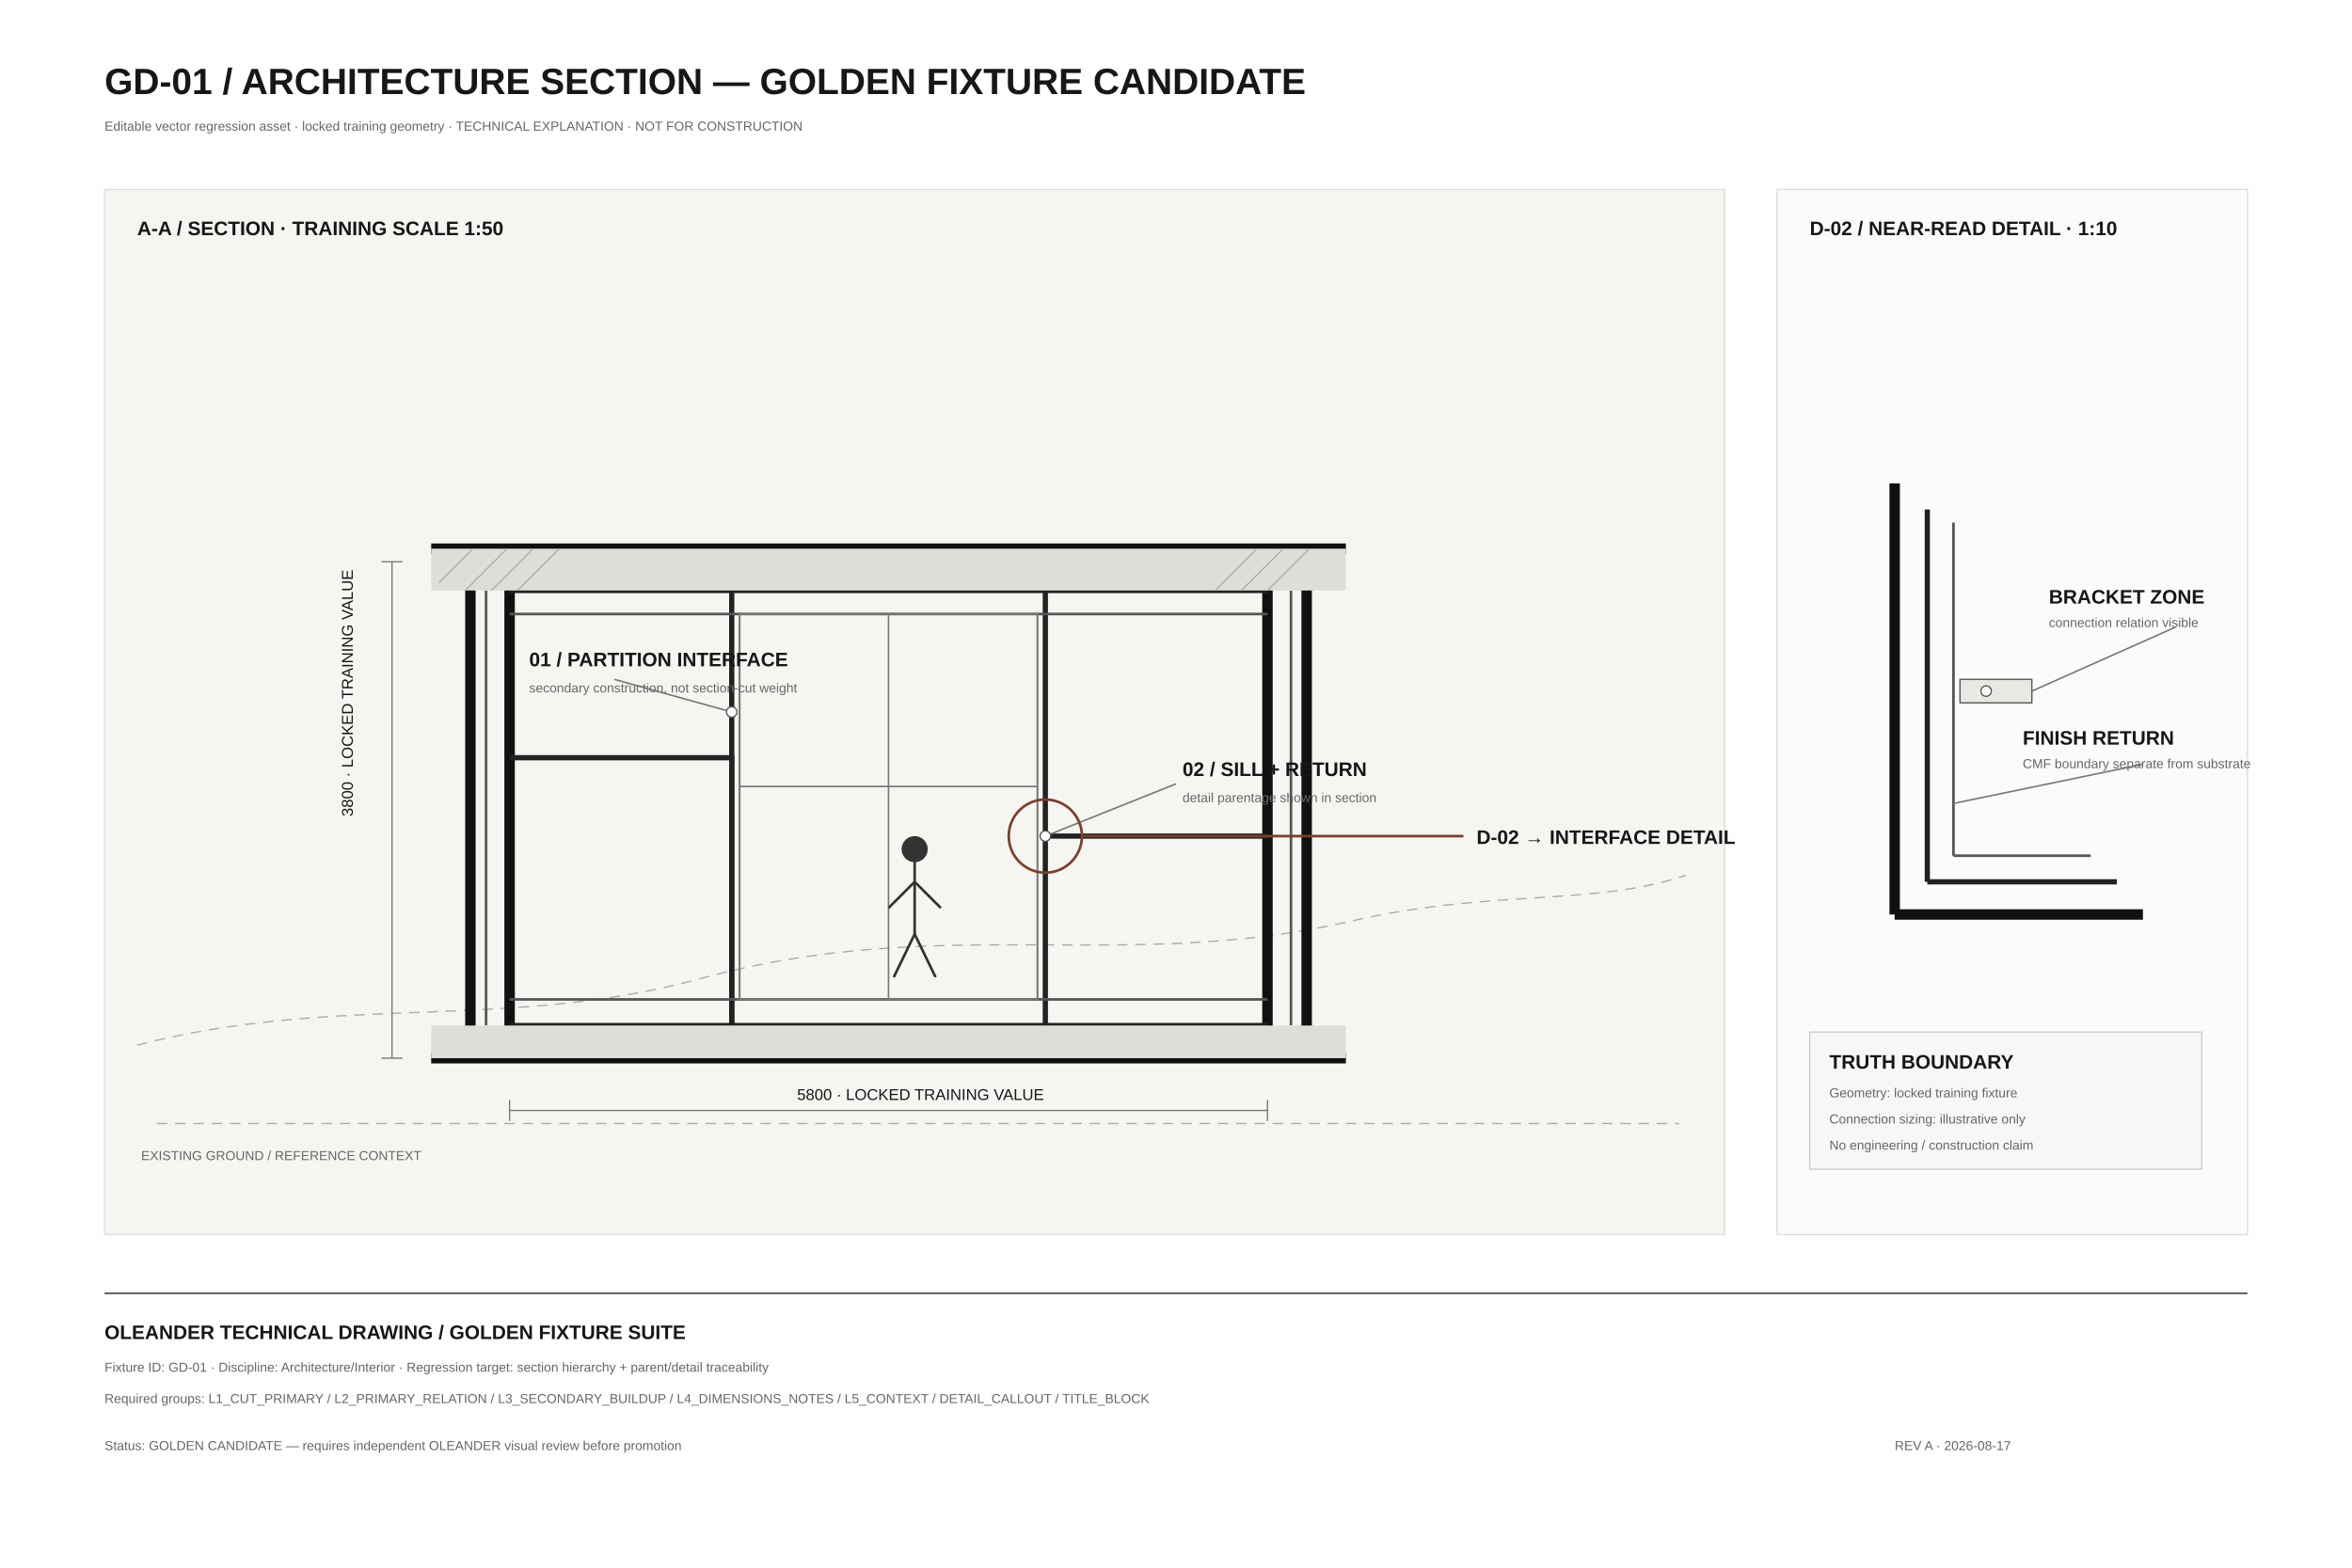
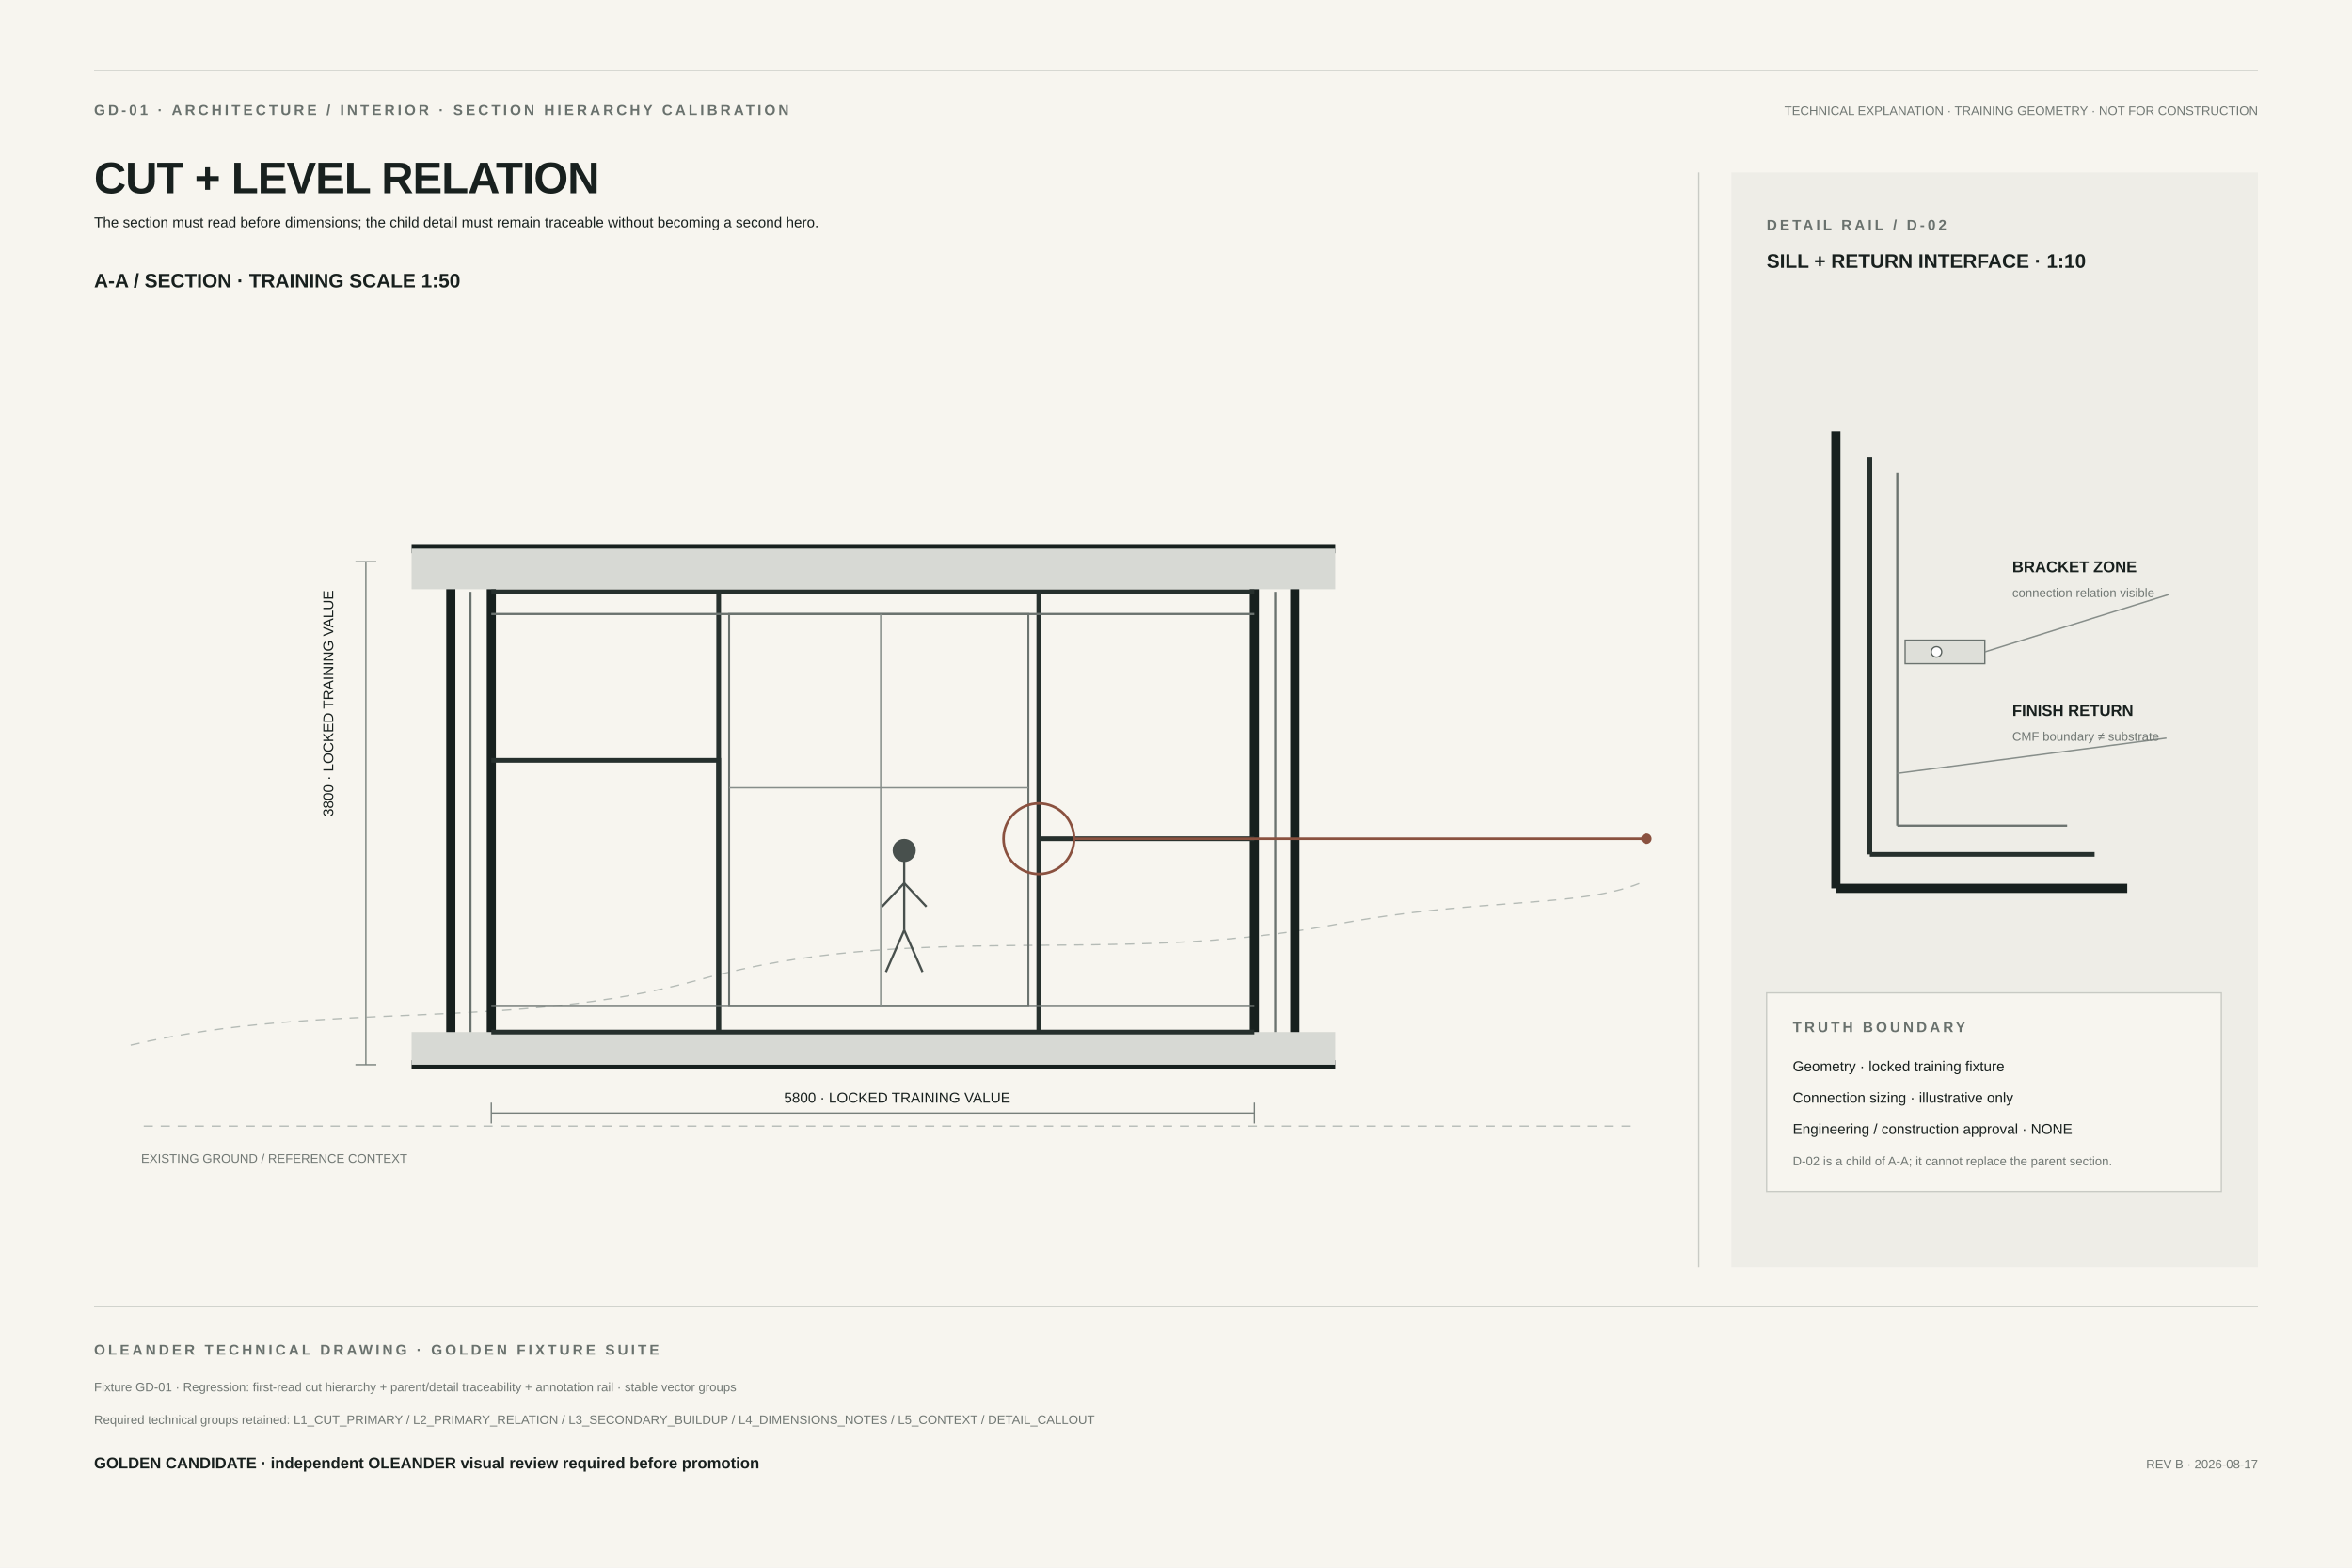
<svg xmlns="http://www.w3.org/2000/svg" width="1800" height="1200" viewBox="0 0 1800 1200">
  <style>
- text{font-family:Arial,Helvetica,sans-serif;fill:#171717}.t1{font-size:28px;font-weight:700}.t2{font-size:15px;font-weight:700}.tx{font-size:12px}.sm{font-size:10px;fill:#666}.l1{stroke:#111;stroke-width:8;fill:none}.l2{stroke:#222;stroke-width:4;fill:none}.l3{stroke:#555;stroke-width:2;fill:none}.l4{stroke:#777;stroke-width:1.2;fill:none}.l5{stroke:#aaa;stroke-width:1;fill:none;stroke-dasharray:8 6}.dim{stroke:#777;stroke-width:1;fill:none}.paper{fill:#fff}.zone{fill:#f5f5f2}.cutfill{fill:#deded9}.hatch{stroke:#aaa;stroke-width:1}.note{fill:#f7f7f5;stroke:#ccc}.accent{stroke:#7b3f2b;fill:none;stroke-width:2}
+ text{font-family:Arial,Helvetica,sans-serif;fill:#18201e}.cap{font-size:11px;font-weight:700;letter-spacing:2.2px;fill:#69716d}.claim{font-size:34px;font-weight:700;letter-spacing:-.6px}.viewtitle{font-size:15px;font-weight:700}.label{font-size:12px;font-weight:700}.tx{font-size:11px}.sm{font-size:9.5px;fill:#707773}.l1{stroke:#17201e;stroke-width:7;fill:none}.l2{stroke:#26302d;stroke-width:3.6;fill:none}.l3{stroke:#6b736f;stroke-width:1.7;fill:none}.l4{stroke:#878e8a;stroke-width:1.1;fill:none}.l5{stroke:#b5bbb6;stroke-width:1;fill:none;stroke-dasharray:7 6}.dim{stroke:#777f7b;stroke-width:1;fill:none}.cutfill{fill:#d7d9d4}.soft{fill:#f4f2ec}.paper{fill:#f7f5ef}.rail{fill:#eeede7}.accent{stroke:#8a513f;fill:none;stroke-width:2}.accentFill{fill:#8a513f}.hair{stroke:#c9cbc5;stroke-width:1}.truth{fill:#f7f5ef;stroke:#c8cac4}
</style>
  <rect class="paper" width="1800" height="1200" />
+   <g id="HIERARCHY_FRAME">
+     <line x1="72" y1="54" x2="1728" y2="54" class="hair" />
+     <line x1="1300" y1="132" x2="1300" y2="970" class="hair" />
+     <line x1="72" y1="1000" x2="1728" y2="1000" class="hair" />
+   </g>
  <g id="SHEET_HEADER">
-     <text x="80" y="72" class="t1">GD-01 / ARCHITECTURE SECTION — GOLDEN FIXTURE CANDIDATE</text>
-     <text x="80" y="100" class="sm">Editable vector regression asset · locked training geometry · TECHNICAL EXPLANATION · NOT FOR CONSTRUCTION</text>
+     <text x="72" y="88" class="cap">GD-01 · ARCHITECTURE / INTERIOR · SECTION HIERARCHY CALIBRATION</text>
+     <text x="1728" y="88" class="sm" text-anchor="end">TECHNICAL EXPLANATION · TRAINING GEOMETRY · NOT FOR CONSTRUCTION</text>
+   </g>
+   <g id="PRIMARY_CLAIM">
+     <text x="72" y="148" class="claim">CUT + LEVEL RELATION</text>
+     <text x="72" y="174" class="tx">The section must read before dimensions; the child detail must remain traceable without becoming a second hero.</text>
  </g>
  <g id="VIEW_A_SECTION">
-     <rect x="80" y="145" width="1240" height="800" class="zone" stroke="#ddd" />
-     <text x="105" y="180" class="t2">A-A / SECTION · TRAINING SCALE 1:50</text>
+     <text x="72" y="220" class="viewtitle">A-A / SECTION · TRAINING SCALE 1:50</text>
    <g id="L5_CONTEXT">
-       <path d="M105 800 C260 760 390 790 540 748 C720 700 860 744 1030 706 C1140 680 1220 694 1290 670" class="l5" />
-       <line x1="120" y1="860" x2="1285" y2="860" class="l5" />
-       <text x="108" y="888" class="sm">EXISTING GROUND / REFERENCE CONTEXT</text>
+       <path d="M100 800 C250 765 390 790 535 750 C700 704 850 740 1020 708 C1135 686 1212 696 1260 674" class="l5" />
+       <line x1="110" y1="862" x2="1250" y2="862" class="l5" />
+       <text x="108" y="890" class="sm">EXISTING GROUND / REFERENCE CONTEXT</text>
    </g>
    <g id="L1_CUT_PRIMARY">
-       <path d="M360 810 L360 430 L390 430 L390 810" class="l1" />
-       <path d="M970 810 L970 430 L1000 430 L1000 810" class="l1" />
-       <path d="M330 420 L1030 420" class="l1" />
-       <path d="M330 810 L1030 810" class="l1" />
+       <path d="M345 815 L345 430 L376 430 L376 815" class="l1" />
+       <path d="M960 815 L960 430 L991 430 L991 815" class="l1" />
+       <path d="M315 420 L1022 420" class="l1" />
+       <path d="M315 815 L1022 815" class="l1" />
+     </g>
+     <g id="MATERIAL_HATCHES">
+       <rect x="315" y="420" width="707" height="31" class="cutfill" />
+       <rect x="315" y="790" width="707" height="25" class="cutfill" />
    </g>
    <g id="L2_PRIMARY_RELATION">
-       <line x1="390" y1="452" x2="970" y2="452" class="l2" />
-       <line x1="390" y1="785" x2="970" y2="785" class="l2" />
-       <line x1="560" y1="452" x2="560" y2="785" class="l2" />
-       <line x1="800" y1="452" x2="800" y2="785" class="l2" />
-       <path d="M390 580 L560 580 L560 785" class="l2" />
-       <path d="M800 640 L970 640" class="l2" />
+       <line x1="376" y1="453" x2="960" y2="453" class="l2" />
+       <line x1="376" y1="790" x2="960" y2="790" class="l2" />
+       <line x1="550" y1="453" x2="550" y2="790" class="l2" />
+       <line x1="795" y1="453" x2="795" y2="790" class="l2" />
+       <path d="M376 582 H550 V790" class="l2" />
+       <path d="M795 642 H960" class="l2" />
    </g>
    <g id="L3_SECONDARY_BUILDUP">
-       <line x1="390" y1="470" x2="970" y2="470" class="l3" />
-       <line x1="390" y1="765" x2="970" y2="765" class="l3" />
-       <line x1="372" y1="452" x2="372" y2="785" class="l3" />
-       <line x1="988" y1="452" x2="988" y2="785" class="l3" />
-       <rect x="566" y="470" width="228" height="295" fill="none" stroke="#777" stroke-width="1.5" />
-       <line x1="566" y1="602" x2="794" y2="602" class="l4" />
-       <line x1="680" y1="470" x2="680" y2="765" class="l4" />
+       <line x1="376" y1="470" x2="960" y2="470" class="l3" />
+       <line x1="376" y1="770" x2="960" y2="770" class="l3" />
+       <line x1="360" y1="453" x2="360" y2="790" class="l3" />
+       <line x1="976" y1="453" x2="976" y2="790" class="l3" />
+       <rect x="558" y="470" width="229" height="300" fill="none" stroke="#6b736f" stroke-width="1.5" />
+       <line x1="558" y1="603" x2="787" y2="603" class="l4" />
+       <line x1="674" y1="470" x2="674" y2="770" class="l4" />
    </g>
-     <g id="MATERIAL_HATCHES">
-       <rect x="330" y="420" width="700" height="32" class="cutfill" />
-       <rect x="330" y="785" width="700" height="25" class="cutfill" />
-       <g class="hatch">
-         <line x1="336" y1="446" x2="362" y2="420" />
-         <line x1="356" y1="452" x2="388" y2="420" />
-         <line x1="376" y1="452" x2="408" y2="420" />
-         <line x1="396" y1="452" x2="428" y2="420" />
-         <line x1="930" y1="452" x2="962" y2="420" />
-         <line x1="950" y1="452" x2="982" y2="420" />
-         <line x1="970" y1="452" x2="1002" y2="420" />
+     <g id="HUMAN_SCALE" stroke="#48504d" fill="none" stroke-width="1.7">
+       <circle cx="692" cy="651" r="8" fill="#48504d" />
+       <line x1="692" y1="659" x2="692" y2="712" />
+       <line x1="692" y1="676" x2="675" y2="694" />
+       <line x1="692" y1="676" x2="709" y2="694" />
+       <line x1="692" y1="712" x2="678" y2="744" />
+       <line x1="692" y1="712" x2="706" y2="744" />
+     </g>
+     <g id="L4_DIMENSIONS_NOTES">
+       <line x1="280" y1="430" x2="280" y2="815" class="dim" />
+       <line x1="272" y1="430" x2="288" y2="430" class="dim" />
+       <line x1="272" y1="815" x2="288" y2="815" class="dim" />
+       <text x="255" y="625" class="tx" transform="rotate(-90 255 625)">3800 · LOCKED TRAINING VALUE</text>
+       <line x1="376" y1="852" x2="960" y2="852" class="dim" />
+       <line x1="376" y1="844" x2="376" y2="860" class="dim" />
+       <line x1="960" y1="844" x2="960" y2="860" class="dim" />
+       <text x="600" y="844" class="tx">5800 · LOCKED TRAINING VALUE</text>
+     </g>
+     <g id="DETAIL_CALLOUT">
+       <circle cx="795" cy="642" r="27" fill="none" stroke="#8a513f" stroke-width="2" />
+       <path d="M822 642 H1260" class="accent" />
+       <circle cx="1260" cy="642" r="4" class="accentFill" />
+     </g>
+   </g>
+   <g id="ANNOTATION_RAIL">
+     <rect x="1325" y="132" width="403" height="838" class="rail" />
+     <text x="1352" y="176" class="cap">DETAIL RAIL / D-02</text>
+     <text x="1352" y="205" class="viewtitle">SILL + RETURN INTERFACE · 1:10</text>
+     <g id="VIEW_B_DETAIL">
+       <g id="DETAIL_L1">
+         <path d="M1405 330 V680" class="l1" />
+         <path d="M1405 680 H1628" class="l1" />
+       </g>
+       <g id="DETAIL_L2">
+         <line x1="1431" y1="350" x2="1431" y2="654" class="l2" />
+         <line x1="1431" y1="654" x2="1603" y2="654" class="l2" />
+       </g>
+       <g id="DETAIL_L3">
+         <line x1="1452" y1="362" x2="1452" y2="632" class="l3" />
+         <line x1="1452" y1="632" x2="1582" y2="632" class="l3" />
+         <rect x="1458" y="490" width="61" height="18" fill="#dedfd9" stroke="#6b736f" />
+         <circle cx="1482" cy="499" r="4" fill="#fff" stroke="#59615d" />
+       </g>
+       <g id="DETAIL_NOTES">
+         <line x1="1519" y1="499" x2="1660" y2="455" class="l4" />
+         <text x="1540" y="438" class="label">BRACKET ZONE</text>
+         <text x="1540" y="457" class="sm">connection relation visible</text>
+         <line x1="1452" y1="592" x2="1658" y2="565" class="l4" />
+         <text x="1540" y="548" class="label">FINISH RETURN</text>
+         <text x="1540" y="567" class="sm">CMF boundary ≠ substrate</text>
+       </g>
+       <g id="DETAIL_STATE">
+         <rect x="1352" y="760" width="348" height="152" class="truth" />
+         <text x="1372" y="790" class="cap">TRUTH BOUNDARY</text>
+         <text x="1372" y="820" class="tx">Geometry · locked training fixture</text>
+         <text x="1372" y="844" class="tx">Connection sizing · illustrative only</text>
+         <text x="1372" y="868" class="tx">Engineering / construction approval · NONE</text>
+         <text x="1372" y="892" class="sm">D-02 is a child of A-A; it cannot replace the parent section.</text>
      </g>
    </g>
-     <g id="HUMAN_SCALE" stroke="#333" fill="none" stroke-width="2">
-       <circle cx="700" cy="650" r="9" fill="#333" />
-       <line x1="700" y1="659" x2="700" y2="715" />
-       <line x1="700" y1="675" x2="680" y2="695" />
-       <line x1="700" y1="675" x2="720" y2="695" />
-       <line x1="700" y1="715" x2="684" y2="748" />
-       <line x1="700" y1="715" x2="716" y2="748" />
-     </g>
-     <g id="L4_DIMENSIONS_NOTES">
-       <line x1="300" y1="430" x2="300" y2="810" class="dim" />
-       <line x1="292" y1="430" x2="308" y2="430" class="dim" />
-       <line x1="292" y1="810" x2="308" y2="810" class="dim" />
-       <text x="270" y="625" class="tx" transform="rotate(-90 270 625)">3800 · LOCKED TRAINING VALUE</text>
-       <line x1="390" y1="850" x2="970" y2="850" class="dim" />
-       <line x1="390" y1="842" x2="390" y2="858" class="dim" />
-       <line x1="970" y1="842" x2="970" y2="858" class="dim" />
-       <text x="610" y="842" class="tx">5800 · LOCKED TRAINING VALUE</text>
-       <line x1="560" y1="545" x2="470" y2="520" class="l4" />
-       <circle cx="560" cy="545" r="4" fill="#fff" stroke="#555" />
-       <text x="405" y="510" class="t2">01 / PARTITION INTERFACE</text>
-       <text x="405" y="530" class="sm">secondary construction, not section-cut weight</text>
-       <line x1="800" y1="640" x2="900" y2="600" class="l4" />
-       <circle cx="800" cy="640" r="4" fill="#fff" stroke="#555" />
-       <text x="905" y="594" class="t2">02 / SILL + RETURN</text>
-       <text x="905" y="614" class="sm">detail parentage shown in section</text>
-     </g>
-     <g id="DETAIL_CALLOUT">
-       <circle cx="800" cy="640" r="28" fill="none" stroke="#7b3f2b" stroke-width="2" />
-       <line x1="828" y1="640" x2="1120" y2="640" class="accent" />
-       <text x="1130" y="646" class="t2">D-02 → INTERFACE DETAIL</text>
+   </g>
+   <g id="METADATA_RAIL">
+     <g id="TITLE_BLOCK">
+       <text x="72" y="1037" class="cap">OLEANDER TECHNICAL DRAWING · GOLDEN FIXTURE SUITE</text>
+       <text x="72" y="1065" class="sm">Fixture GD-01 · Regression: first-read cut hierarchy + parent/detail traceability + annotation rail · stable vector groups</text>
+       <text x="72" y="1090" class="sm">Required technical groups retained: L1_CUT_PRIMARY / L2_PRIMARY_RELATION / L3_SECONDARY_BUILDUP / L4_DIMENSIONS_NOTES / L5_CONTEXT / DETAIL_CALLOUT</text>
+       <text x="72" y="1124" class="label">GOLDEN CANDIDATE · independent OLEANDER visual review required before promotion</text>
+       <text x="1728" y="1124" class="sm" text-anchor="end">REV B · 2026-08-17</text>
    </g>
  </g>
-   <g id="VIEW_B_DETAIL">
-     <rect x="1360" y="145" width="360" height="800" fill="#fbfbfa" stroke="#ddd" />
-     <text x="1385" y="180" class="t2">D-02 / NEAR-READ DETAIL · 1:10</text>
-     <g id="DETAIL_L1">
-       <path d="M1450 370 L1450 700" class="l1" />
-       <path d="M1450 700 L1640 700" class="l1" />
-     </g>
-     <g id="DETAIL_L2">
-       <line x1="1475" y1="390" x2="1475" y2="675" class="l2" />
-       <line x1="1475" y1="675" x2="1620" y2="675" class="l2" />
-     </g>
-     <g id="DETAIL_L3">
-       <line x1="1495" y1="400" x2="1495" y2="655" class="l3" />
-       <line x1="1495" y1="655" x2="1600" y2="655" class="l3" />
-       <rect x="1500" y="520" width="55" height="18" fill="#e8e8e4" stroke="#555" />
-       <circle cx="1520" cy="529" r="4" fill="#fff" stroke="#555" />
-     </g>
-     <g id="DETAIL_NOTES">
-       <line x1="1555" y1="529" x2="1665" y2="480" class="l4" />
-       <text x="1568" y="462" class="t2">BRACKET ZONE</text>
-       <text x="1568" y="480" class="sm">connection relation visible</text>
-       <line x1="1495" y1="615" x2="1640" y2="585" class="l4" />
-       <text x="1548" y="570" class="t2">FINISH RETURN</text>
-       <text x="1548" y="588" class="sm">CMF boundary separate from substrate</text>
-     </g>
-     <g id="DETAIL_STATE">
-       <rect x="1385" y="790" width="300" height="105" class="note" />
-       <text x="1400" y="818" class="t2">TRUTH BOUNDARY</text>
-       <text x="1400" y="840" class="sm">Geometry: locked training fixture</text>
-       <text x="1400" y="860" class="sm">Connection sizing: illustrative only</text>
-       <text x="1400" y="880" class="sm">No engineering / construction claim</text>
-     </g>
-   </g>
-   <g id="TITLE_BLOCK">
-     <line x1="80" y1="990" x2="1720" y2="990" stroke="#222" />
-     <text x="80" y="1025" class="t2">OLEANDER TECHNICAL DRAWING / GOLDEN FIXTURE SUITE</text>
-     <text x="80" y="1050" class="sm">Fixture ID: GD-01 · Discipline: Architecture/Interior · Regression target: section hierarchy + parent/detail traceability</text>
-     <text x="80" y="1074" class="sm">Required groups: L1_CUT_PRIMARY / L2_PRIMARY_RELATION / L3_SECONDARY_BUILDUP / L4_DIMENSIONS_NOTES / L5_CONTEXT / DETAIL_CALLOUT / TITLE_BLOCK</text>
-     <text x="80" y="1110" class="sm">Status: GOLDEN CANDIDATE — requires independent OLEANDER visual review before promotion</text>
-     <text x="1450" y="1110" class="sm">REV A · 2026-08-17</text>
-   </g>
</svg>
